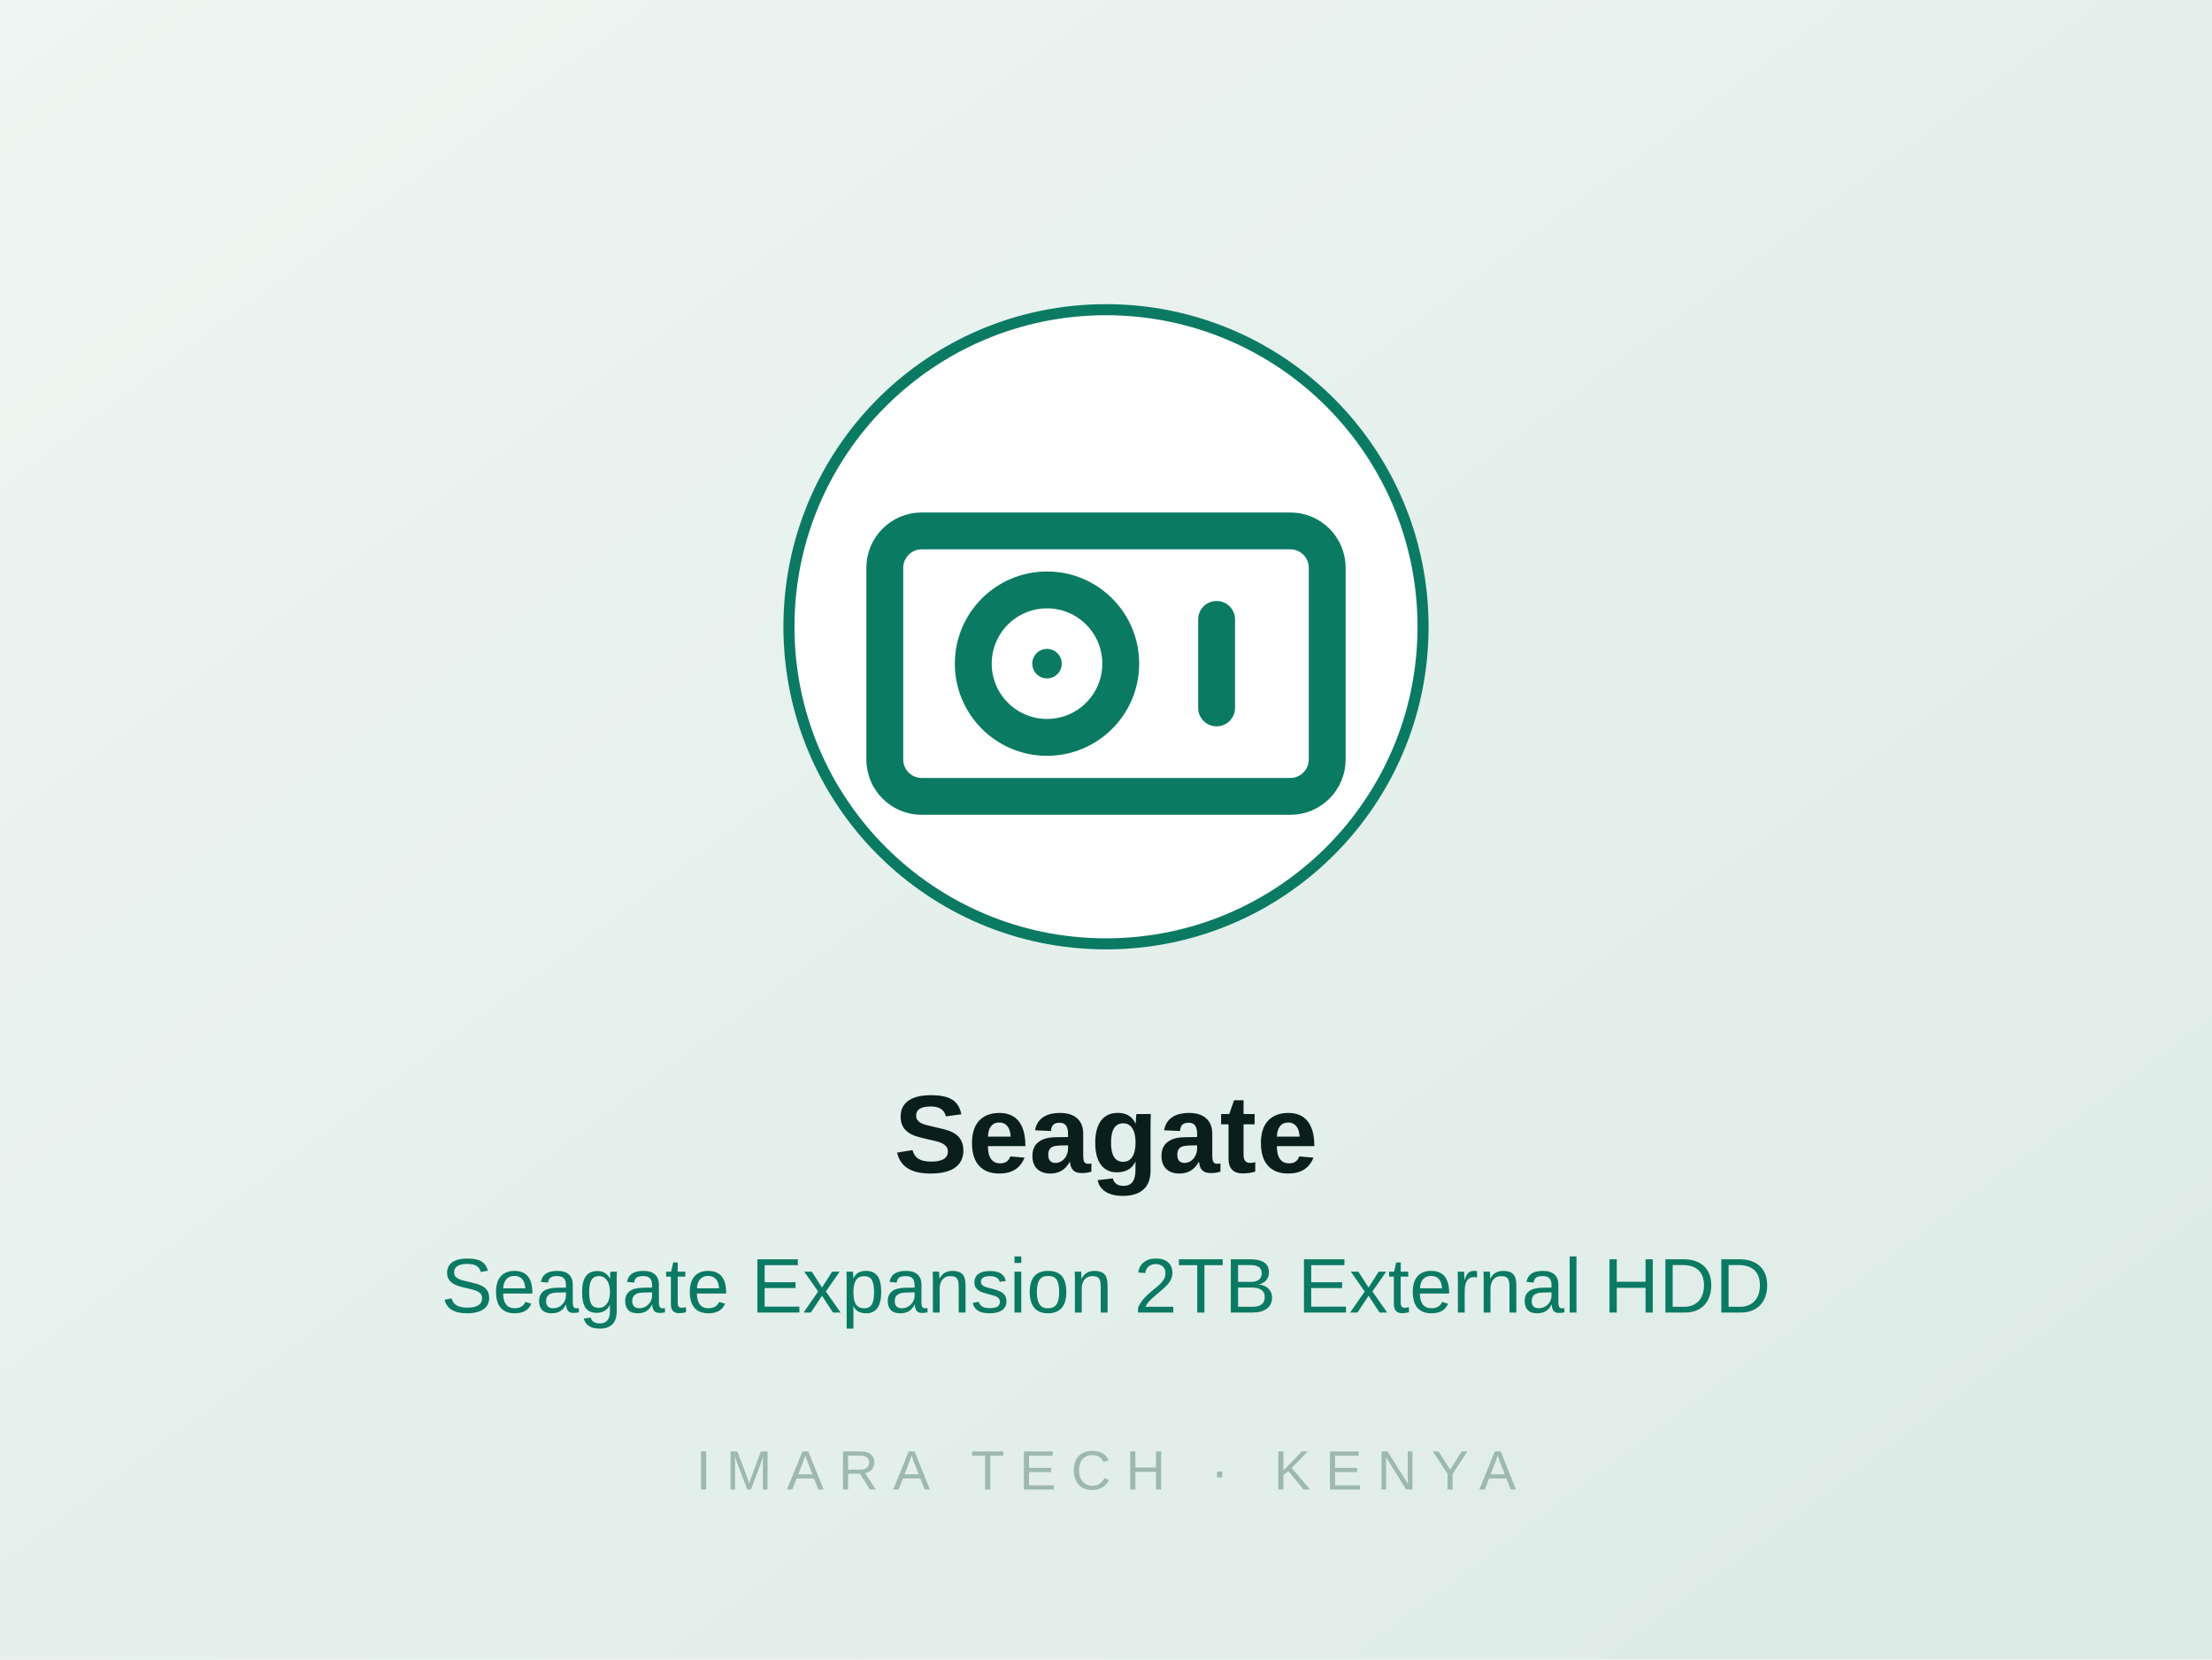
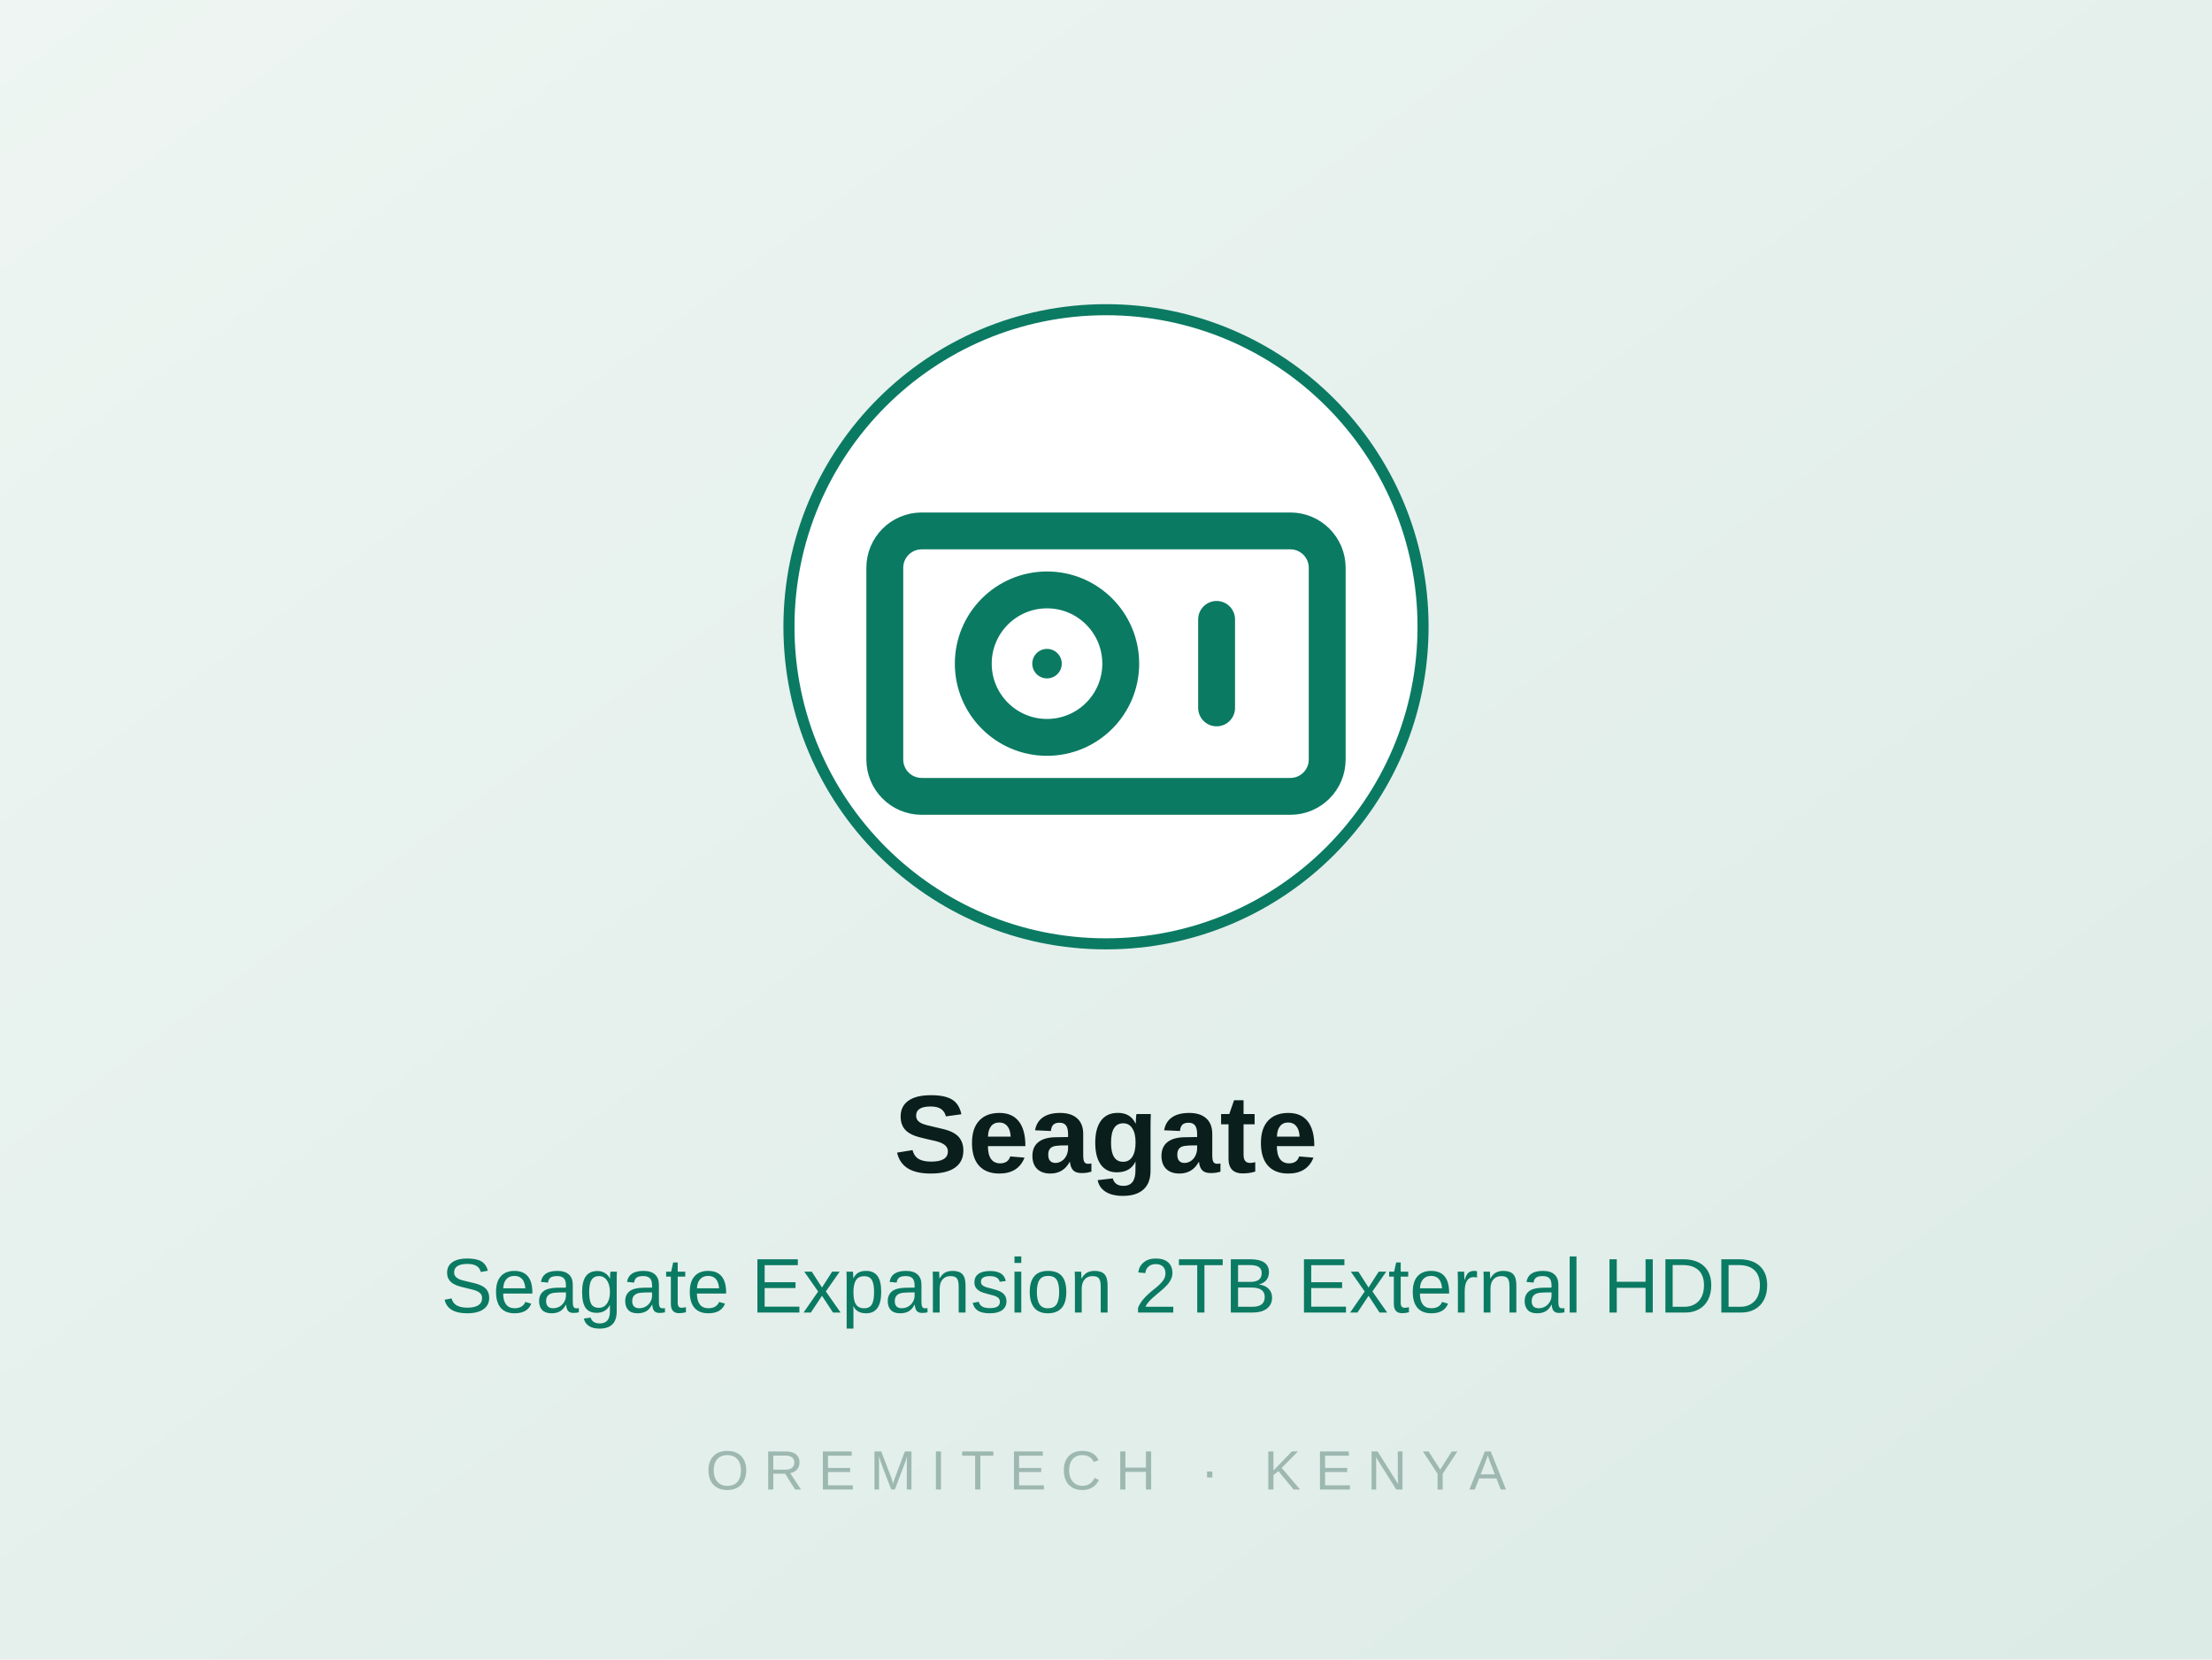
<svg xmlns="http://www.w3.org/2000/svg" width="600" height="450" viewBox="0 0 600 450">
  <defs>
    <linearGradient id="bg" x1="0" y1="0" x2="1" y2="1">
      <stop offset="0" stop-color="#eef5f2" />
      <stop offset="1" stop-color="#dcebe6" />
    </linearGradient>
  </defs>
  <rect width="600" height="450" fill="url(#bg)" />
  <circle cx="300" cy="170" r="86" fill="#ffffff" stroke="#0b7a63" stroke-width="3" />
  <g fill="none" stroke="#0b7a63" stroke-width="10" stroke-linecap="round" stroke-linejoin="round">
    <rect x="240" y="144" width="120" height="72" rx="10" />
    <circle cx="284" cy="180" r="20" />
    <circle cx="284" cy="180" r="4" fill="#0b7a63" stroke="none" />
    <line x1="330" y1="168" x2="330" y2="192" />
  </g>
  <text x="300" y="318" text-anchor="middle" font-family="Arial, Helvetica, sans-serif" font-size="30" font-weight="bold" fill="#0a1f1c">Seagate</text>
  <text x="300" y="356" text-anchor="middle" font-family="Arial, Helvetica, sans-serif" font-size="21" fill="#0b7a63">Seagate Expansion 2TB External HDD</text>
-   <text x="300" y="404" text-anchor="middle" font-family="Arial, Helvetica, sans-serif" font-size="15" letter-spacing="4" fill="#9db8b0">IMARA TECH · KENYA</text>
+   <text x="300" y="404" text-anchor="middle" font-family="Arial, Helvetica, sans-serif" font-size="15" letter-spacing="4" fill="#9db8b0">OREMITECH · KENYA</text>
</svg>
